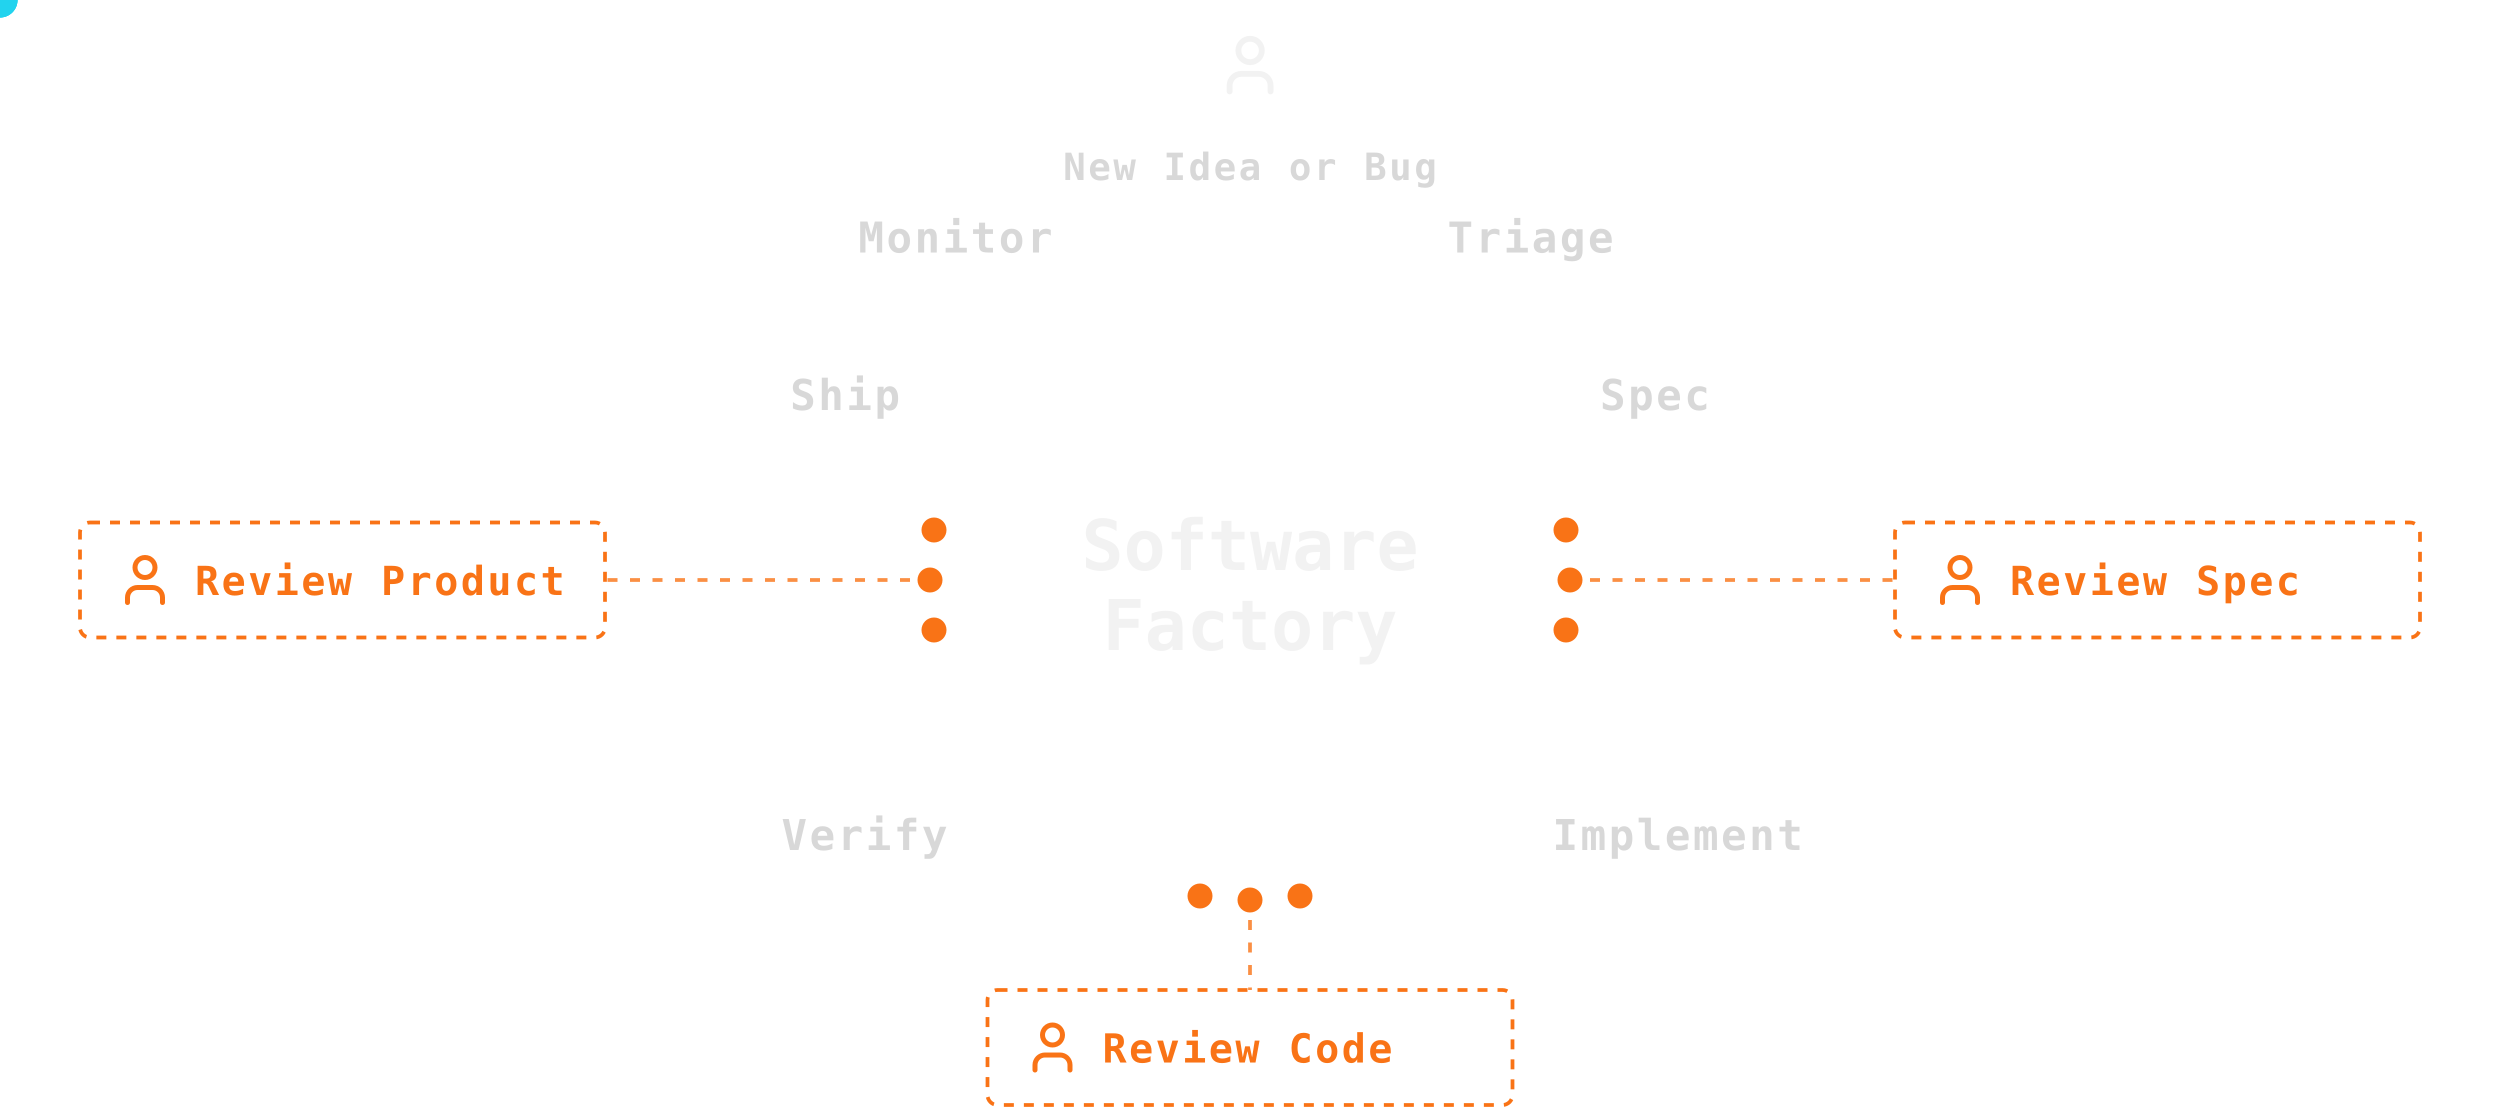
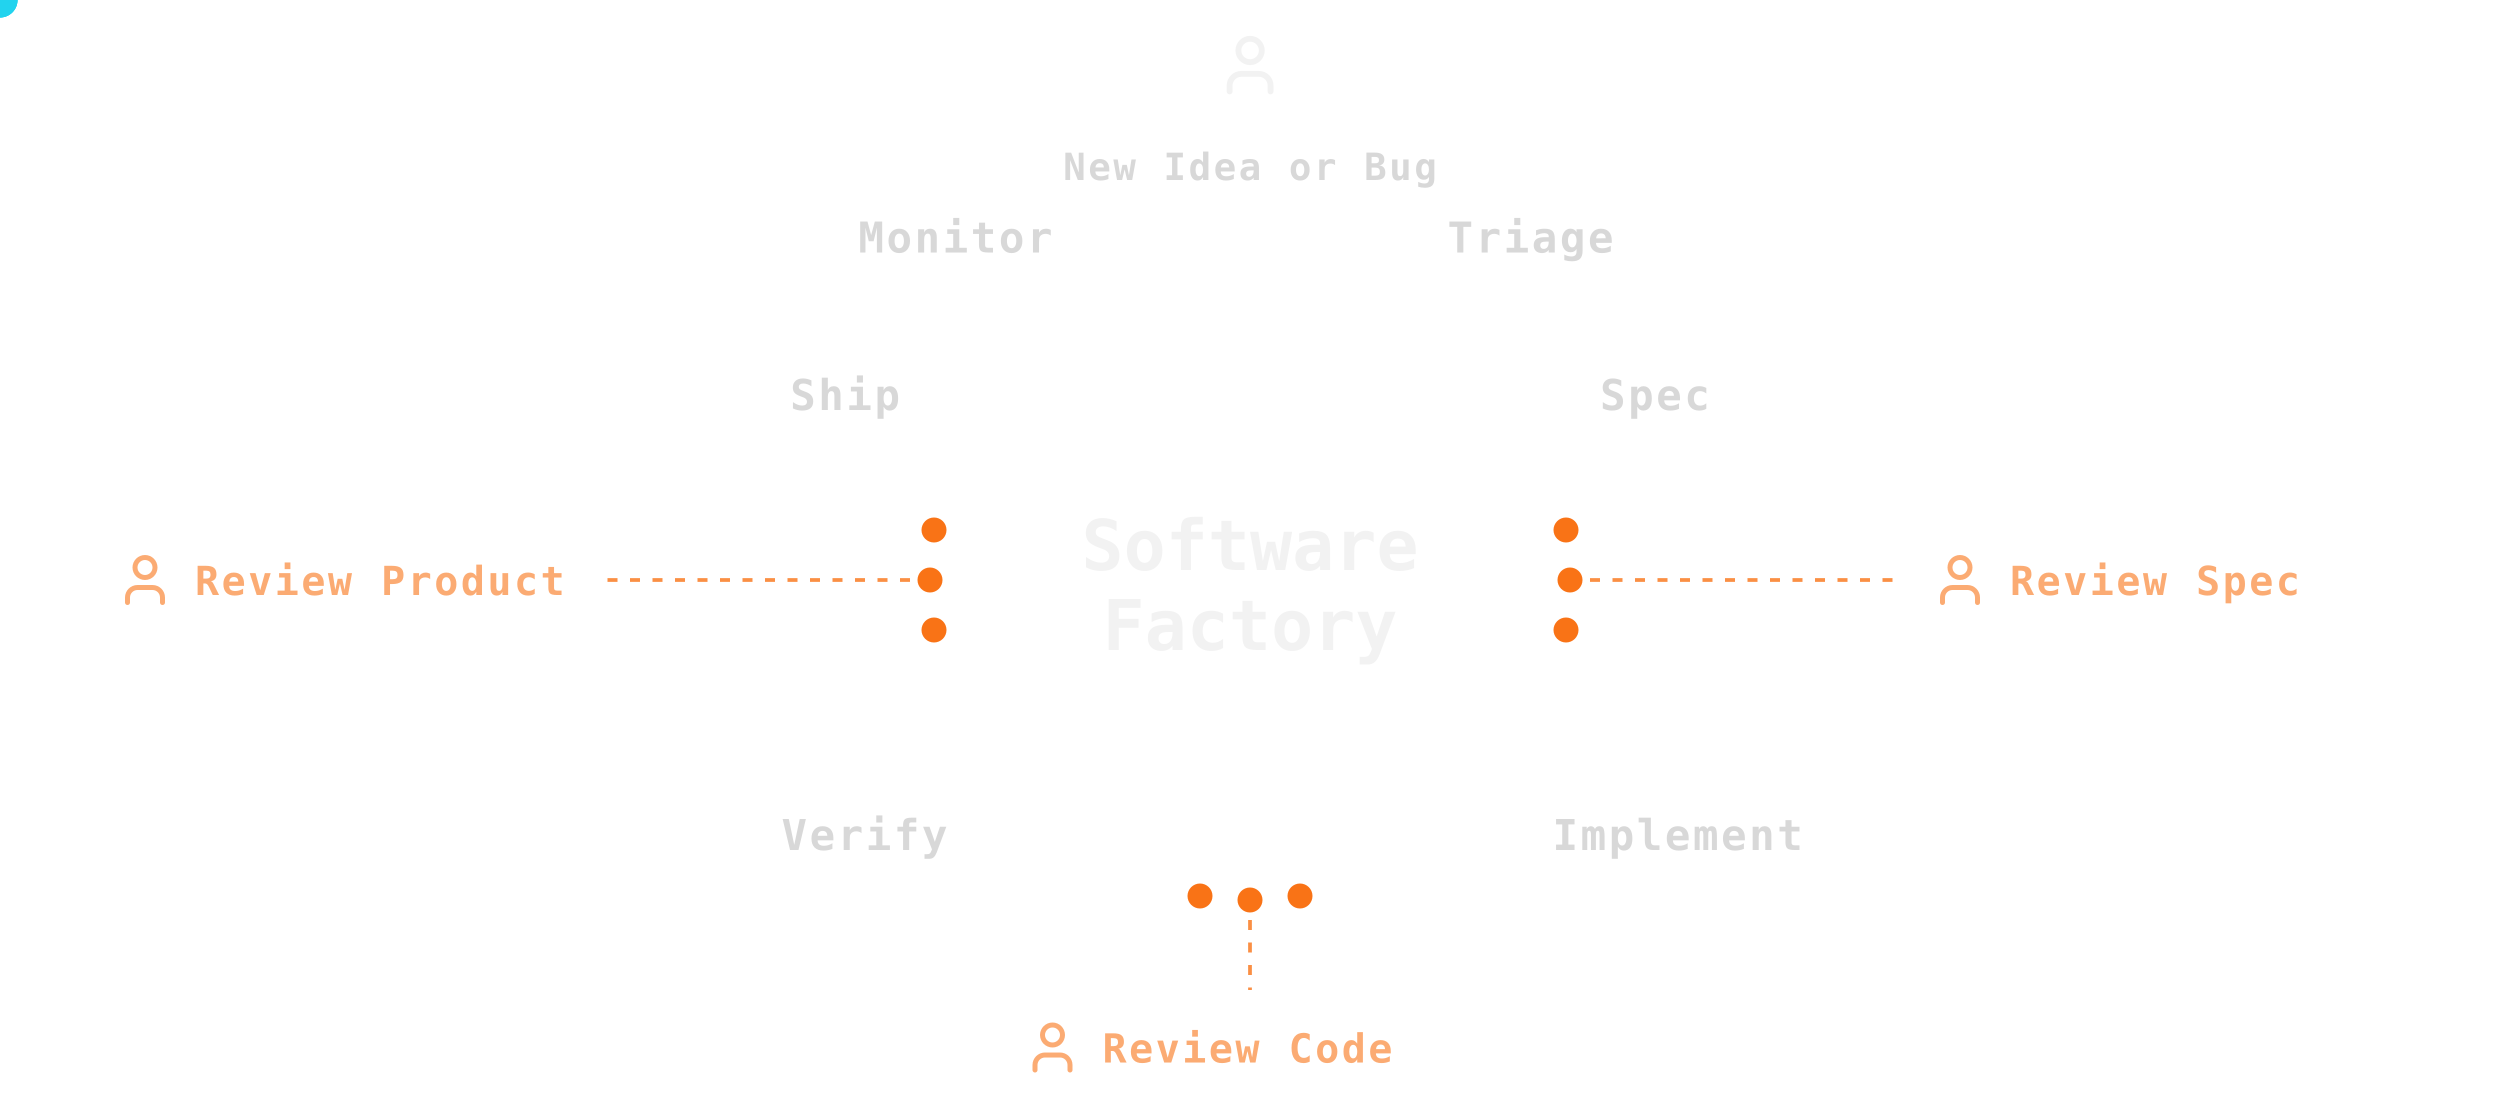
<svg xmlns="http://www.w3.org/2000/svg" viewBox="0 0 1000 446" font-family="Space Mono, ui-monospace, Menlo, monospace">
  <defs>
    <marker id="arr" viewBox="0 0 10 10" refX="8" refY="5" markerWidth="10" markerHeight="10" markerUnits="userSpaceOnUse" orient="auto">
      <path d="M0 0 L10 5 L0 10 Z" fill="rgba(255,255,255,0.8)" />
    </marker>
  </defs>
-   <rect x="478" y="4" width="44" height="44" rx="4" fill="none" stroke="rgba(255,255,255,0.7)" stroke-width="1.5" stroke-dasharray="4 4" />
  <g transform="translate(486 12) scale(1.17)" fill="none" stroke="#f2f2f2" stroke-width="2" stroke-linecap="round" stroke-linejoin="round">
    <path d="M19 21v-2a4 4 0 0 0-4-4H9a4 4 0 0 0-4 4v2" />
    <circle cx="12" cy="7" r="4" />
  </g>
  <text x="500" y="72" text-anchor="middle" font-size="15" font-weight="700" letter-spacing="1" fill="#d8d8d8">New Idea or Bug</text>
  <path d="M511.2 104.5 A128 128 0 1 1 488.8 104.5" fill="none" stroke="rgba(255,255,255,0.55)" stroke-width="2" stroke-dasharray="5 6" marker-end="url(#arr)">
    <animate attributeName="stroke-dashoffset" from="0" to="-22" dur="1s" repeatCount="indefinite" />
  </path>
  <text x="500" y="228" text-anchor="middle" font-size="28" font-weight="700" fill="#f2f2f2">Software</text>
  <text x="500" y="260" text-anchor="middle" font-size="28" font-weight="700" fill="#f2f2f2">Factory</text>
  <text x="579" y="101" text-anchor="start" font-size="17" font-weight="700" letter-spacing="1" fill="#d8d8d8">Triage</text>
  <text x="640" y="164" text-anchor="start" font-size="17" font-weight="700" letter-spacing="1" fill="#d8d8d8">Spec</text>
  <text x="621" y="340" text-anchor="start" font-size="17" font-weight="700" letter-spacing="1" fill="#d8d8d8">Implement</text>
  <text x="379" y="340" text-anchor="end" font-size="17" font-weight="700" letter-spacing="1" fill="#d8d8d8">Verify</text>
  <text x="360" y="164" text-anchor="end" font-size="17" font-weight="700" letter-spacing="1" fill="#d8d8d8">Ship</text>
  <text x="421" y="101" text-anchor="end" font-size="17" font-weight="700" letter-spacing="1" fill="#d8d8d8">Monitor</text>
  <path d="M636 232 H758" stroke="#f97316" stroke-width="1.5" stroke-dasharray="4 5" stroke-opacity="0.8" />
  <circle cx="626.4" cy="212.0" r="5" fill="#f97316">
    <animate attributeName="r" values="5;5;8;5;5" keyTimes="0;0.02;0.12;0.3;1" dur="3.00s" begin="-0.81s" repeatCount="indefinite" />
  </circle>
  <circle cx="628.0" cy="232.0" r="5" fill="#f97316">
    <animate attributeName="r" values="5;5;8;5;5" keyTimes="0;0.02;0.12;0.3;1" dur="3.00s" begin="-0.81s" repeatCount="indefinite" />
  </circle>
  <circle cx="626.4" cy="252.0" r="5" fill="#f97316">
    <animate attributeName="r" values="5;5;8;5;5" keyTimes="0;0.02;0.12;0.3;1" dur="3.00s" begin="-0.81s" repeatCount="indefinite" />
  </circle>
-   <rect x="758" y="209.0" width="210" height="46" rx="4" fill="#f97316" fill-opacity="0" stroke="#f97316" stroke-width="1.5" stroke-dasharray="4 4">
-     <animate attributeName="fill-opacity" values="0;0;0.18;0;0" keyTimes="0;0.02;0.12;0.45;1" dur="3.00s" begin="-0.81s" repeatCount="indefinite" />
-   </rect>
-   <g transform="translate(772 220.0) scale(1)" fill="none" stroke="#f97316" stroke-width="2" stroke-linecap="round" stroke-linejoin="round">
-     <path d="M19 21v-2a4 4 0 0 0-4-4H9a4 4 0 0 0-4 4v2" />
-     <circle cx="12" cy="7" r="4" />
+   <g opacity="0.6">
+     <animate attributeName="opacity" values="0.6;0.6;1;0.6;0.6" keyTimes="0;0.02;0.12;0.45;1" dur="3.00s" begin="-0.81s" repeatCount="indefinite" />
+     <g transform="translate(772 220.0) scale(1)" fill="none" stroke="#f97316" stroke-width="2" stroke-linecap="round" stroke-linejoin="round">
+       <path d="M19 21v-2a4 4 0 0 0-4-4H9a4 4 0 0 0-4 4v2" />
+       <circle cx="12" cy="7" r="4" />
+     </g>
+     <text x="804" y="238.0" font-size="16" font-weight="700" letter-spacing="1" fill="#f97316">Review Spec</text>
  </g>
-   <text x="804" y="238.0" font-size="16" font-weight="700" letter-spacing="1" fill="#f97316">Review Spec</text>
  <path d="M500 368 V396" stroke="#f97316" stroke-width="1.5" stroke-dasharray="4 5" stroke-opacity="0.8" />
  <circle cx="520.0" cy="358.4" r="5" fill="#f97316">
    <animate attributeName="r" values="5;5;8;5;5" keyTimes="0;0.02;0.12;0.3;1" dur="3.00s" begin="-1.50s" repeatCount="indefinite" />
  </circle>
  <circle cx="500.0" cy="360.0" r="5" fill="#f97316">
    <animate attributeName="r" values="5;5;8;5;5" keyTimes="0;0.02;0.12;0.3;1" dur="3.00s" begin="-1.50s" repeatCount="indefinite" />
  </circle>
  <circle cx="480.0" cy="358.4" r="5" fill="#f97316">
    <animate attributeName="r" values="5;5;8;5;5" keyTimes="0;0.02;0.12;0.3;1" dur="3.00s" begin="-1.50s" repeatCount="indefinite" />
  </circle>
-   <rect x="395.0" y="396" width="210" height="46" rx="4" fill="#f97316" fill-opacity="0" stroke="#f97316" stroke-width="1.5" stroke-dasharray="4 4">
-     <animate attributeName="fill-opacity" values="0;0;0.18;0;0" keyTimes="0;0.02;0.12;0.45;1" dur="3.00s" begin="-1.50s" repeatCount="indefinite" />
-   </rect>
-   <g transform="translate(409.0 407) scale(1)" fill="none" stroke="#f97316" stroke-width="2" stroke-linecap="round" stroke-linejoin="round">
-     <path d="M19 21v-2a4 4 0 0 0-4-4H9a4 4 0 0 0-4 4v2" />
-     <circle cx="12" cy="7" r="4" />
+   <g opacity="0.6">
+     <animate attributeName="opacity" values="0.6;0.6;1;0.6;0.6" keyTimes="0;0.02;0.12;0.45;1" dur="3.00s" begin="-1.50s" repeatCount="indefinite" />
+     <g transform="translate(409.0 407) scale(1)" fill="none" stroke="#f97316" stroke-width="2" stroke-linecap="round" stroke-linejoin="round">
+       <path d="M19 21v-2a4 4 0 0 0-4-4H9a4 4 0 0 0-4 4v2" />
+       <circle cx="12" cy="7" r="4" />
+     </g>
+     <text x="441.0" y="425" font-size="16" font-weight="700" letter-spacing="1" fill="#f97316">Review Code</text>
  </g>
-   <text x="441.0" y="425" font-size="16" font-weight="700" letter-spacing="1" fill="#f97316">Review Code</text>
  <path d="M364 232 H242" stroke="#f97316" stroke-width="1.5" stroke-dasharray="4 5" stroke-opacity="0.8" />
  <circle cx="373.6" cy="252.0" r="5" fill="#f97316">
    <animate attributeName="r" values="5;5;8;5;5" keyTimes="0;0.02;0.12;0.3;1" dur="3.00s" begin="-2.19s" repeatCount="indefinite" />
  </circle>
  <circle cx="372.0" cy="232.0" r="5" fill="#f97316">
    <animate attributeName="r" values="5;5;8;5;5" keyTimes="0;0.02;0.12;0.3;1" dur="3.00s" begin="-2.19s" repeatCount="indefinite" />
  </circle>
  <circle cx="373.6" cy="212.0" r="5" fill="#f97316">
    <animate attributeName="r" values="5;5;8;5;5" keyTimes="0;0.02;0.12;0.3;1" dur="3.00s" begin="-2.19s" repeatCount="indefinite" />
  </circle>
-   <rect x="32" y="209.0" width="210" height="46" rx="4" fill="#f97316" fill-opacity="0" stroke="#f97316" stroke-width="1.5" stroke-dasharray="4 4">
-     <animate attributeName="fill-opacity" values="0;0;0.18;0;0" keyTimes="0;0.02;0.12;0.45;1" dur="3.00s" begin="-2.19s" repeatCount="indefinite" />
-   </rect>
-   <g transform="translate(46 220.0) scale(1)" fill="none" stroke="#f97316" stroke-width="2" stroke-linecap="round" stroke-linejoin="round">
-     <path d="M19 21v-2a4 4 0 0 0-4-4H9a4 4 0 0 0-4 4v2" />
-     <circle cx="12" cy="7" r="4" />
+   <g opacity="0.6">
+     <animate attributeName="opacity" values="0.6;0.6;1;0.6;0.6" keyTimes="0;0.02;0.12;0.45;1" dur="3.00s" begin="-2.19s" repeatCount="indefinite" />
+     <g transform="translate(46 220.0) scale(1)" fill="none" stroke="#f97316" stroke-width="2" stroke-linecap="round" stroke-linejoin="round">
+       <path d="M19 21v-2a4 4 0 0 0-4-4H9a4 4 0 0 0-4 4v2" />
+       <circle cx="12" cy="7" r="4" />
+     </g>
+     <text x="78" y="238.0" font-size="16" font-weight="700" letter-spacing="1" fill="#f97316">Review Product</text>
  </g>
-   <text x="78" y="238.0" font-size="16" font-weight="700" letter-spacing="1" fill="#f97316">Review Product</text>
  <circle r="7" fill="#22d3ee">
    <animateMotion path="M511.2 104.5 A128 128 0 1 1 488.8 104.5" dur="9.0s" begin="-0.00s" repeatCount="indefinite" />
    <animate attributeName="opacity" values="0;1;1;0" keyTimes="0;0.03;0.97;1" dur="9.0s" begin="-0.00s" repeatCount="indefinite" />
  </circle>
  <circle r="7" fill="#22d3ee">
    <animateMotion path="M511.2 104.5 A128 128 0 1 1 488.8 104.5" dur="9.0s" begin="-3.00s" repeatCount="indefinite" />
    <animate attributeName="opacity" values="0;1;1;0" keyTimes="0;0.03;0.97;1" dur="9.0s" begin="-3.00s" repeatCount="indefinite" />
  </circle>
  <circle r="7" fill="#22d3ee">
    <animateMotion path="M511.2 104.5 A128 128 0 1 1 488.8 104.5" dur="9.0s" begin="-6.00s" repeatCount="indefinite" />
    <animate attributeName="opacity" values="0;1;1;0" keyTimes="0;0.03;0.97;1" dur="9.0s" begin="-6.00s" repeatCount="indefinite" />
  </circle>
</svg>
